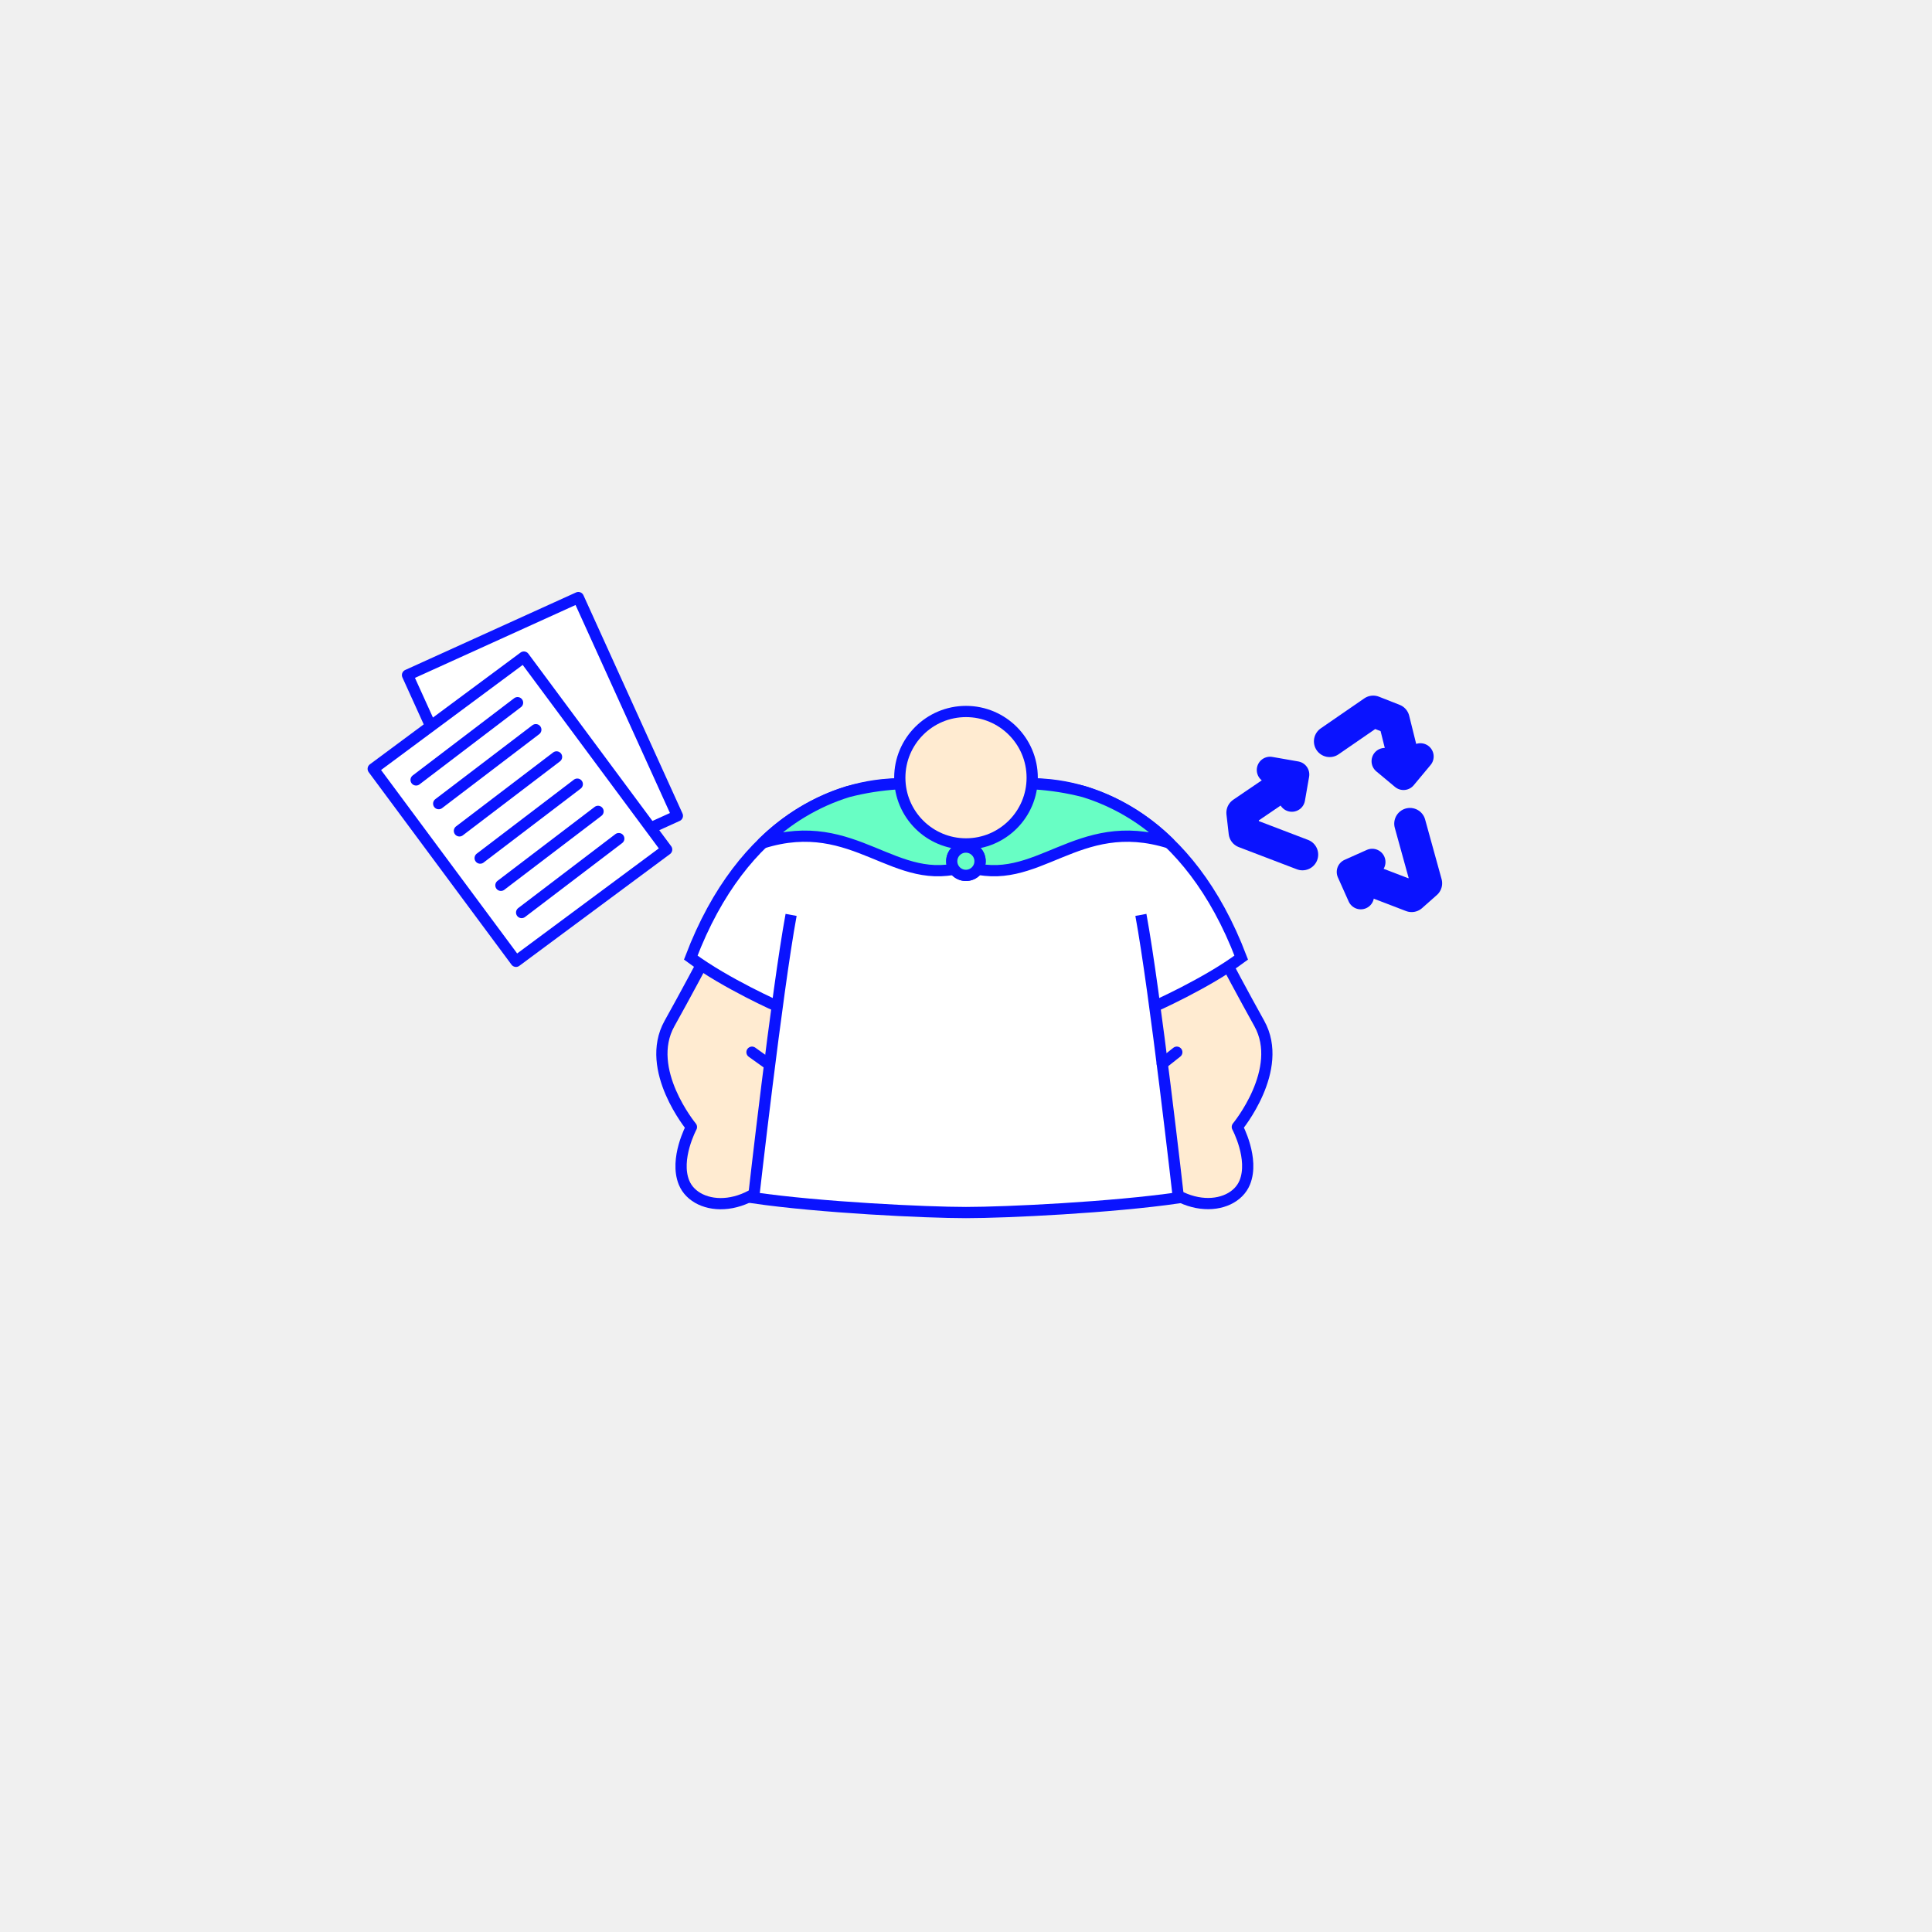
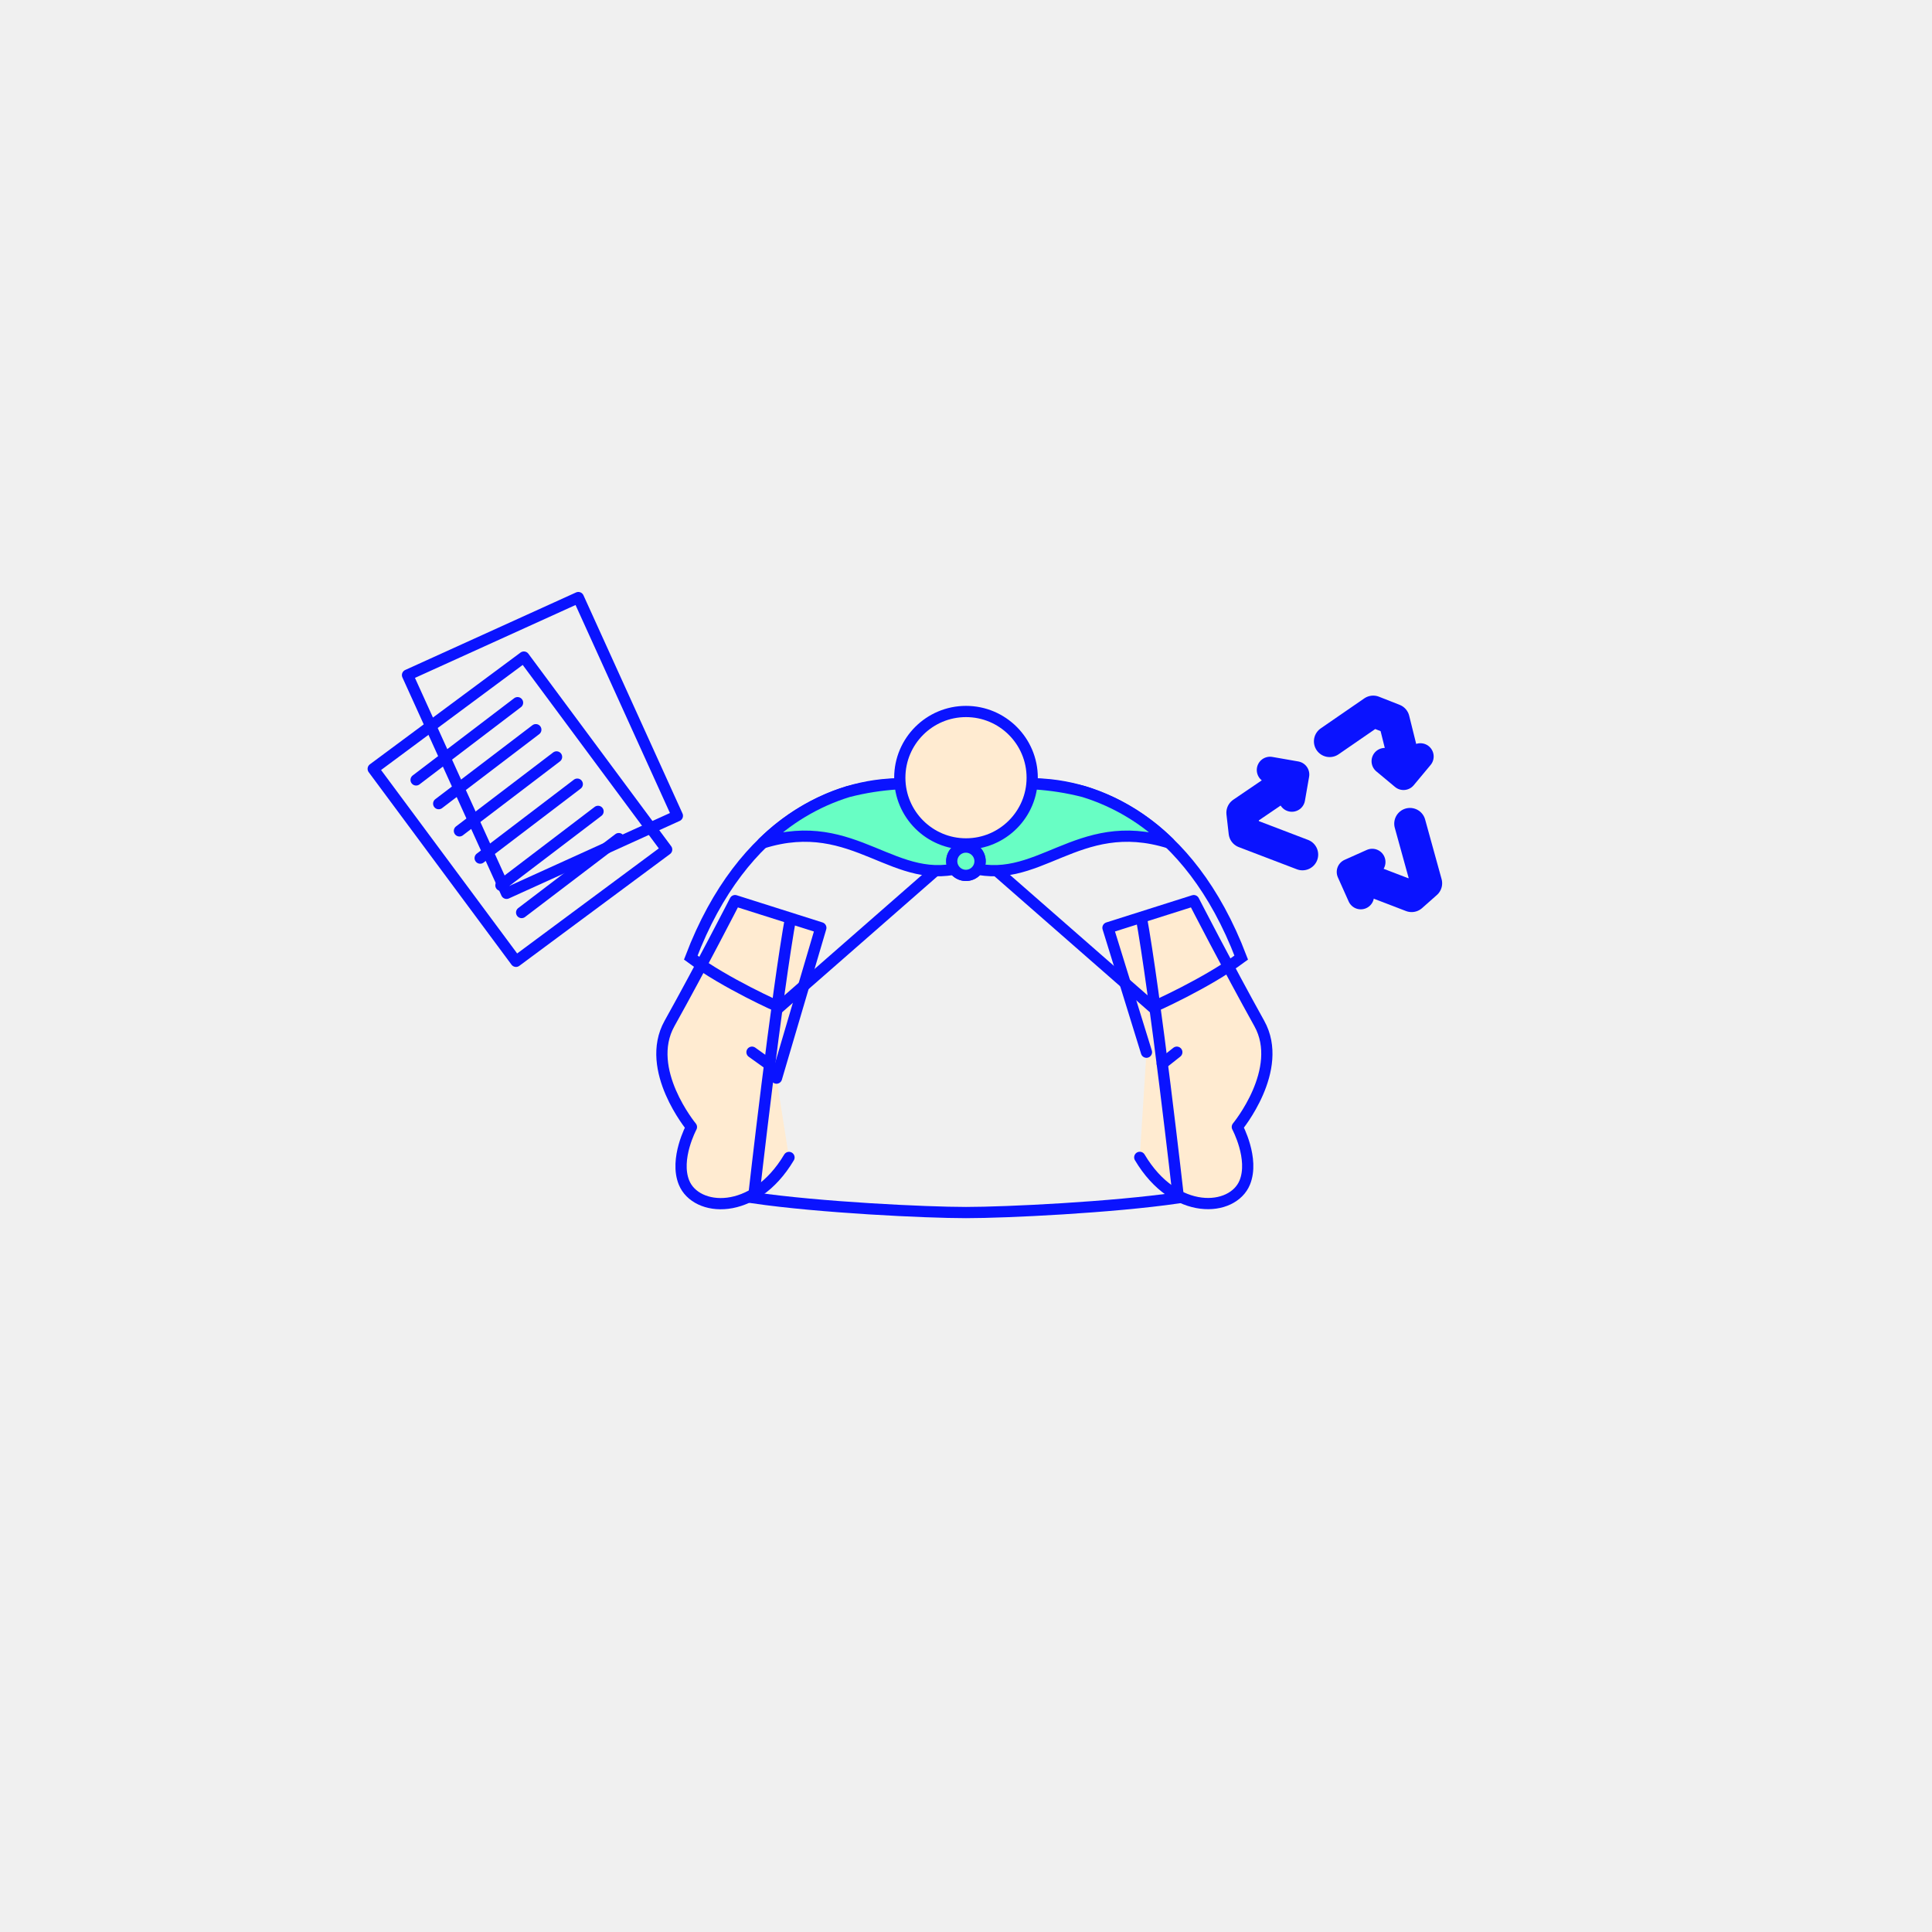
<svg xmlns="http://www.w3.org/2000/svg" class="tree-image-resource" viewBox="0 0 860 860" fill="none">
  <g clip-path="url(#clip0_203_3512)">
    <path d="M510.329 468.37L493.199 413L531.379 400.9C531.379 400.9 546.599 430.5 560.559 455.59C571.959 476.06 550.779 501.64 550.779 501.64C550.779 501.64 558.399 515.81 554.089 526.37C548.759 539.42 523.009 541.54 507.349 515.18" fill="#FFEBD1" />
    <path d="M510.329 468.37L493.199 413L531.379 400.9C531.379 400.9 546.599 430.5 560.559 455.59C571.959 476.06 550.779 501.64 550.779 501.64C550.779 501.64 558.399 515.81 554.089 526.37C548.759 539.42 523.009 541.54 507.349 515.18" stroke="#0A13FF" stroke-width="5" stroke-linecap="round" stroke-linejoin="round" />
    <path d="M345.641 479.91L365.381 413L327.201 400.9C327.201 400.9 312.001 430.54 298.001 455.63C286.601 476.1 307.781 501.68 307.781 501.68C307.781 501.68 300.171 515.85 304.481 526.41C309.801 539.46 335.551 541.58 351.211 515.22" fill="#FFEBD1" />
    <path d="M345.641 479.91L365.381 413L327.201 400.9C327.201 400.9 312.001 430.54 298.001 455.63C286.601 476.1 307.781 501.68 307.781 501.68C307.781 501.68 300.171 515.85 304.481 526.41C309.801 539.46 335.551 541.58 351.211 515.22" stroke="#0A13FF" stroke-width="5" stroke-linecap="round" stroke-linejoin="round" />
-     <path d="M430 375.64L346.92 448.35C346.92 448.35 323.16 437.9 307.48 426.26C330.88 364.79 373.06 348.94 400.15 348.94H427" fill="white" />
+     <path d="M430 375.64L346.92 448.35C346.92 448.35 323.16 437.9 307.48 426.26C330.88 364.79 373.06 348.94 400.15 348.94H427" class="fill" />
    <path d="M430 375.64L346.92 448.35C346.92 448.35 323.16 437.9 307.48 426.26C330.88 364.79 373.06 348.94 400.15 348.94H427" stroke="#0A13FF" stroke-width="5" stroke-miterlimit="10" />
-     <path d="M430 375.64L513.08 448.35C513.08 448.35 536.84 437.9 552.52 426.26C529.12 364.79 486.94 348.94 459.85 348.94H433" fill="white" />
+     <path d="M430 375.64L513.08 448.35C513.08 448.35 536.84 437.9 552.52 426.26C529.12 364.79 486.94 348.94 459.85 348.94H433" class="fill" />
    <path d="M430 375.64L513.08 448.35C513.08 448.35 536.84 437.9 552.52 426.26C529.12 364.79 486.94 348.94 459.85 348.94H433" stroke="#0A13FF" stroke-width="5" stroke-miterlimit="10" />
-     <path d="M503.769 390.84C496.429 372.78 486.459 354.73 429.999 354.73C373.539 354.73 363.569 372.73 356.229 390.84C343.929 421.06 335.449 533.65 335.449 533.65C365.039 537.94 400.679 539.89 429.999 539.75C459.319 539.89 494.999 537.94 524.549 533.65C524.549 533.65 516.069 421.06 503.769 390.84Z" fill="white" />
-     <path d="M507.849 407.25C514.189 441.59 524.549 533.19 524.549 533.19C494.959 537.48 447.909 539.75 429.999 539.75C412.089 539.75 364.999 537.48 335.449 533.19C335.449 533.19 345.809 441.59 352.149 407.25" fill="white" />
+     <path d="M503.769 390.84C496.429 372.78 486.459 354.73 429.999 354.73C373.539 354.73 363.569 372.73 356.229 390.84C343.929 421.06 335.449 533.65 335.449 533.65C365.039 537.94 400.679 539.89 429.999 539.75C459.319 539.89 494.999 537.94 524.549 533.65C524.549 533.65 516.069 421.06 503.769 390.84Z" class="fill" />
+     <path d="M507.849 407.25C514.189 441.59 524.549 533.19 524.549 533.19C494.959 537.48 447.909 539.75 429.999 539.75C412.089 539.75 364.999 537.48 335.449 533.19C335.449 533.19 345.809 441.59 352.149 407.25" class="fill" />
    <path d="M507.849 407.25C514.189 441.59 524.549 533.19 524.549 533.19C494.959 537.48 447.909 539.75 429.999 539.75C412.089 539.75 364.999 537.48 335.449 533.19C335.449 533.19 345.809 441.59 352.149 407.25" stroke="#0A13FF" stroke-width="5" stroke-miterlimit="10" />
    <path d="M377.5 352.39C363.175 356.824 350.137 364.661 339.5 375.23C380.91 362.23 398.26 396.08 430.01 385.5V377.9L413.65 348.9H399.65C392.172 349.352 384.755 350.52 377.5 352.39Z" fill="#68FEC4" stroke="#0A13FF" stroke-width="5" stroke-linecap="round" stroke-linejoin="round" />
    <path d="M482.5 352.39C496.825 356.824 509.863 364.661 520.5 375.23C479.09 362.23 461.74 396.08 429.99 385.5V377.9L446.35 348.9H460.35C467.828 349.352 475.246 350.52 482.5 352.39Z" fill="#68FEC4" stroke="#0A13FF" stroke-width="5" stroke-linecap="round" stroke-linejoin="round" />
    <path d="M429.999 375.65C446.275 375.65 459.469 362.456 459.469 346.18C459.469 329.904 446.275 316.71 429.999 316.71C413.723 316.71 400.529 329.904 400.529 346.18C400.529 362.456 413.723 375.65 429.999 375.65Z" fill="#FFEBD1" stroke="#0A13FF" stroke-width="5" stroke-miterlimit="10" />
    <path d="M429.999 389.66C433.479 389.66 436.299 386.839 436.299 383.36C436.299 379.881 433.479 377.06 429.999 377.06C426.52 377.06 423.699 379.881 423.699 383.36C423.699 386.839 426.52 389.66 429.999 389.66Z" fill="#68FEC4" stroke="#0A13FF" stroke-width="5" stroke-miterlimit="10" />
    <path d="M429.941 389.66C433.42 389.66 436.241 386.839 436.241 383.36C436.241 379.881 433.42 377.06 429.941 377.06C426.461 377.06 423.641 379.881 423.641 383.36C423.641 386.839 426.461 389.66 429.941 389.66Z" fill="#68FEC4" stroke="#0A13FF" stroke-width="5" stroke-miterlimit="10" />
    <path d="M341.92 473.5L334.74 468.37" stroke="#0A13FF" stroke-width="5" stroke-linecap="round" stroke-linejoin="round" />
    <path d="M517.369 473.5L523.839 468.37" stroke="#0A13FF" stroke-width="5" stroke-linecap="round" stroke-linejoin="round" />
-     <path d="M257.438 266.001L181.402 300.509L225.489 397.653L301.525 363.145L257.438 266.001Z" fill="white" stroke="#0A13FF" stroke-width="5" stroke-linecap="round" stroke-linejoin="round" />
-     <path d="M233.192 292.489L166.131 342.238L229.691 427.916L296.753 378.166L233.192 292.489Z" fill="white" stroke="#0A13FF" stroke-width="5" stroke-linecap="round" stroke-linejoin="round" />
+     <path d="M257.438 266.001L181.402 300.509L225.489 397.653L301.525 363.145L257.438 266.001Z" class="fill" stroke="#0A13FF" stroke-width="5" stroke-linecap="round" stroke-linejoin="round" />
+     <path d="M233.192 292.489L166.131 342.238L229.691 427.916L296.753 378.166L233.192 292.489Z" class="fill" stroke="#0A13FF" stroke-width="5" stroke-linecap="round" stroke-linejoin="round" />
    <path d="M185.221 347.17L230.381 312.79" stroke="#0A13FF" stroke-width="5" stroke-linecap="round" stroke-linejoin="round" />
    <path d="M195.279 357.73L238.509 324.81" stroke="#0A13FF" stroke-width="5" stroke-linecap="round" stroke-linejoin="round" />
    <path d="M204.51 369.85L247.74 336.93" stroke="#0A13FF" stroke-width="5" stroke-linecap="round" stroke-linejoin="round" />
    <path d="M213.74 381.97L256.97 349.05" stroke="#0A13FF" stroke-width="5" stroke-linecap="round" stroke-linejoin="round" />
    <path d="M222.971 394.09L266.211 361.17" stroke="#0A13FF" stroke-width="5" stroke-linecap="round" stroke-linejoin="round" />
    <path d="M232.199 406.2L275.439 373.29" stroke="#0A13FF" stroke-width="5" stroke-linecap="round" stroke-linejoin="round" />
    <path d="M574.63 347L552.9 361.78L553.9 370.53L579.77 380.41" stroke="#0A13FF" stroke-width="14" stroke-linecap="round" stroke-linejoin="round" />
    <path d="M603.801 389.59L628.361 399L634.951 393.17L627.621 366.64" stroke="#0A13FF" stroke-width="14" stroke-linecap="round" stroke-linejoin="round" />
    <path d="M623.909 334.07L620.479 320.27L611.259 316.64L591.869 330" stroke="#0A13FF" stroke-width="14" stroke-linecap="round" stroke-linejoin="round" />
-     <path d="M610.82 383.72L600.93 388.14L605.73 398.87" fill="white" />
+     <path d="M610.82 383.72L600.93 388.14L605.73 398.87" class="fill" />
    <path d="M610.82 383.72L600.93 388.14L605.73 398.87" stroke="#0A13FF" stroke-width="11.81" stroke-linecap="round" stroke-linejoin="round" />
-     <path d="M575.05 355.44L576.91 344.77L565.34 342.75" fill="white" />
+     <path d="M575.05 355.44L576.91 344.77L565.34 342.75" class="fill" />
    <path d="M575.05 355.44L576.91 344.77L565.34 342.75" stroke="#0A13FF" stroke-width="11.81" stroke-linecap="round" stroke-linejoin="round" />
-     <path d="M616.43 338.83L624.75 345.76L632.27 336.74" fill="white" />
+     <path d="M616.43 338.83L624.75 345.76L632.27 336.74" class="fill" />
    <path d="M616.43 338.83L624.75 345.76L632.27 336.74" stroke="#0A13FF" stroke-width="11.81" stroke-linecap="round" stroke-linejoin="round" />
  </g>
  <defs>
    <clipPath id="clip0_203_3512">
-       <rect width="100%" height="100%" fill="white" />
+       <rect width="100%" height="100%" class="fill" />
    </clipPath>
  </defs>
</svg>
